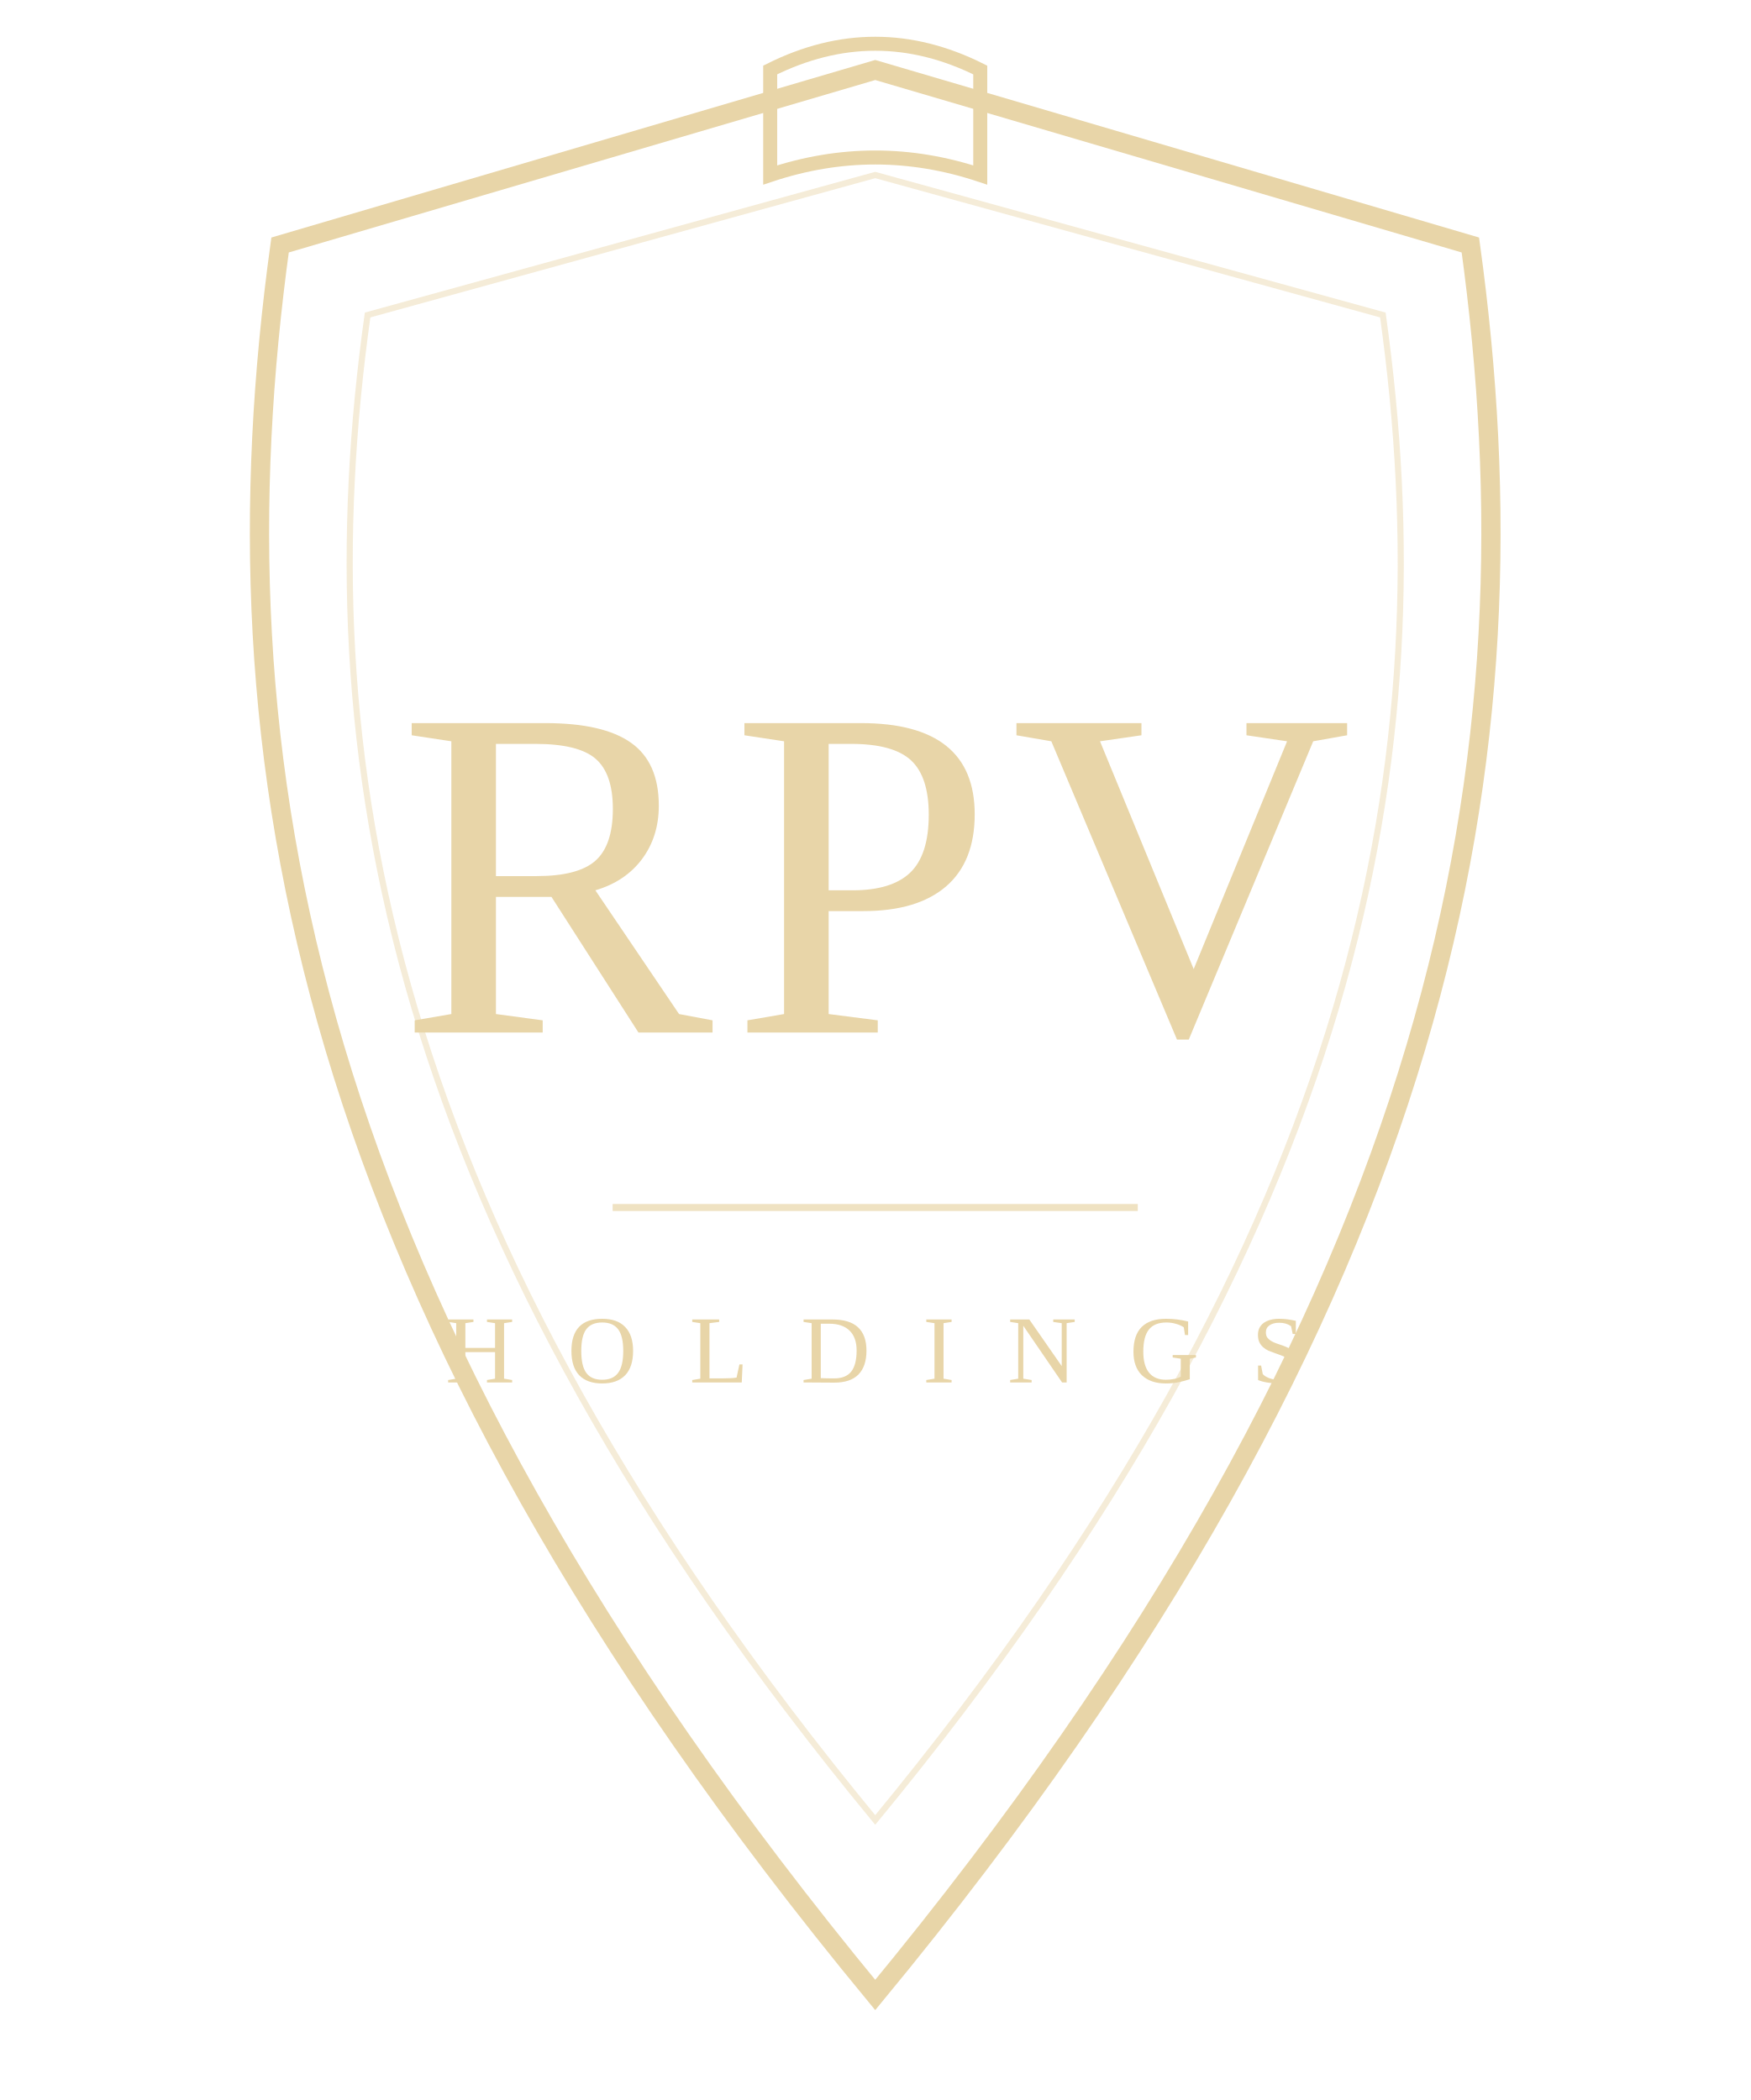
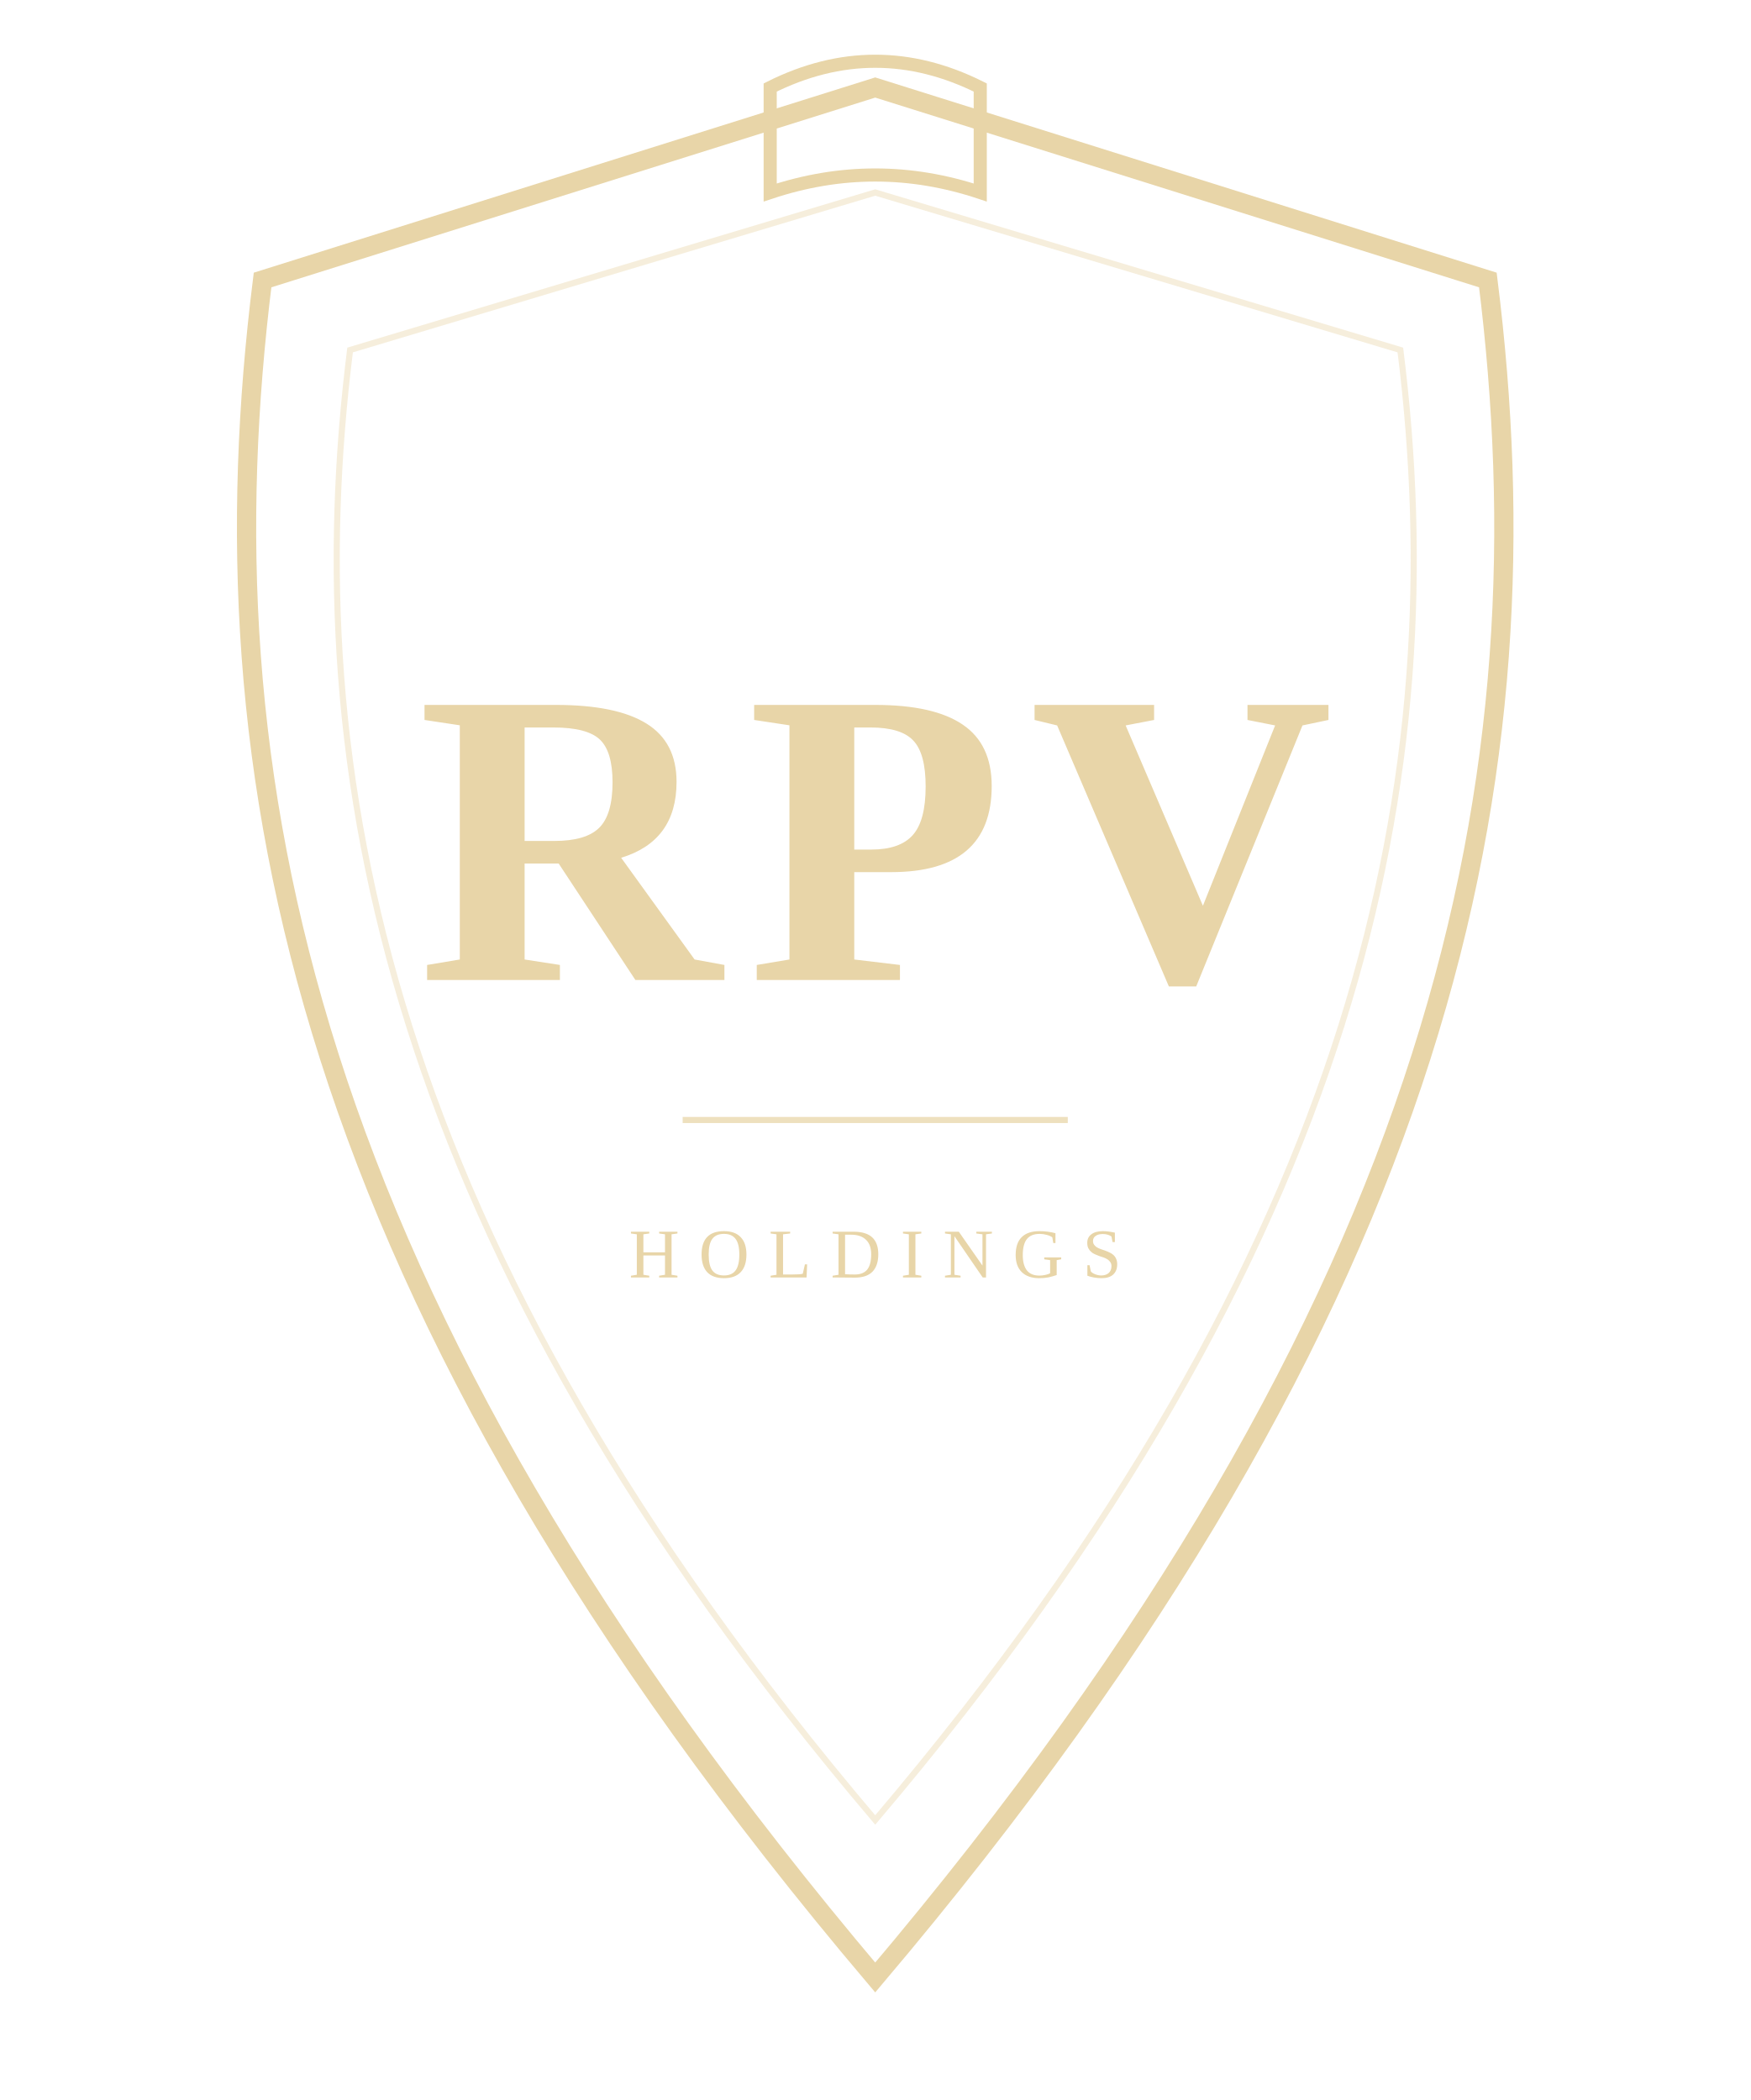
<svg xmlns="http://www.w3.org/2000/svg" viewBox="0 0 200 240" fill="none" role="img" aria-label="R.P.V. Holdings crest">
-   <path d="M100 8 L168 28 C176 86 166 148 100 228 C34 148 24 86 32 28 Z" stroke="#E8D5A8" stroke-width="2.2" />
-   <path d="M100 20 L158 36 C165 86 156 140 100 208 C44 140 35 86 42 36 Z" stroke="#E8D5A8" stroke-width="0.7" opacity=".45" />
-   <path d="M88 8 Q100 2 112 8 L112 20 Q100 16 88 20 Z" stroke="#E8D5A8" stroke-width="1.6" />
-   <text x="100" y="118" text-anchor="middle" font-family="Times New Roman, Georgia, serif" font-size="54" font-weight="500" fill="#E8D5A8" letter-spacing="2">RPV</text>
-   <path d="M70 138 H130" stroke="#E8D5A8" stroke-width="0.8" opacity=".7" />
-   <text x="100" y="158" text-anchor="middle" font-family="Times New Roman, Georgia, serif" font-size="11" fill="#E8D5A8" letter-spacing="6">HOLDINGS</text>
+   <path d="M100 10 L170 32 C177 88 166 148 100 226 C34 148 23 88 30 32 Z" stroke="#E8D5A8" stroke-width="2.2" />
+   <path d="M100 22 L160 40 C166 88 156 142 100 208 C44 142 34 88 40 40 Z" stroke="#E8D5A8" stroke-width="0.7" opacity=".4" />
+   <path d="M88 10 Q100 4 112 10 L112 22 Q100 18 88 22 Z" stroke="#E8D5A8" stroke-width="1.5" />
+   <text x="100" y="112" text-anchor="middle" font-family="Times New Roman, Georgia, serif" font-size="48" font-weight="600" fill="#E8D5A8" letter-spacing="3">RPV</text>
+   <path d="M78 128 H122" stroke="#E8D5A8" stroke-width="0.7" opacity=".75" />
+   <text x="100" y="146" text-anchor="middle" font-family="Times New Roman, Georgia, serif" font-size="8" fill="#E8D5A8" letter-spacing="2.2">HOLDINGS</text>
</svg>
